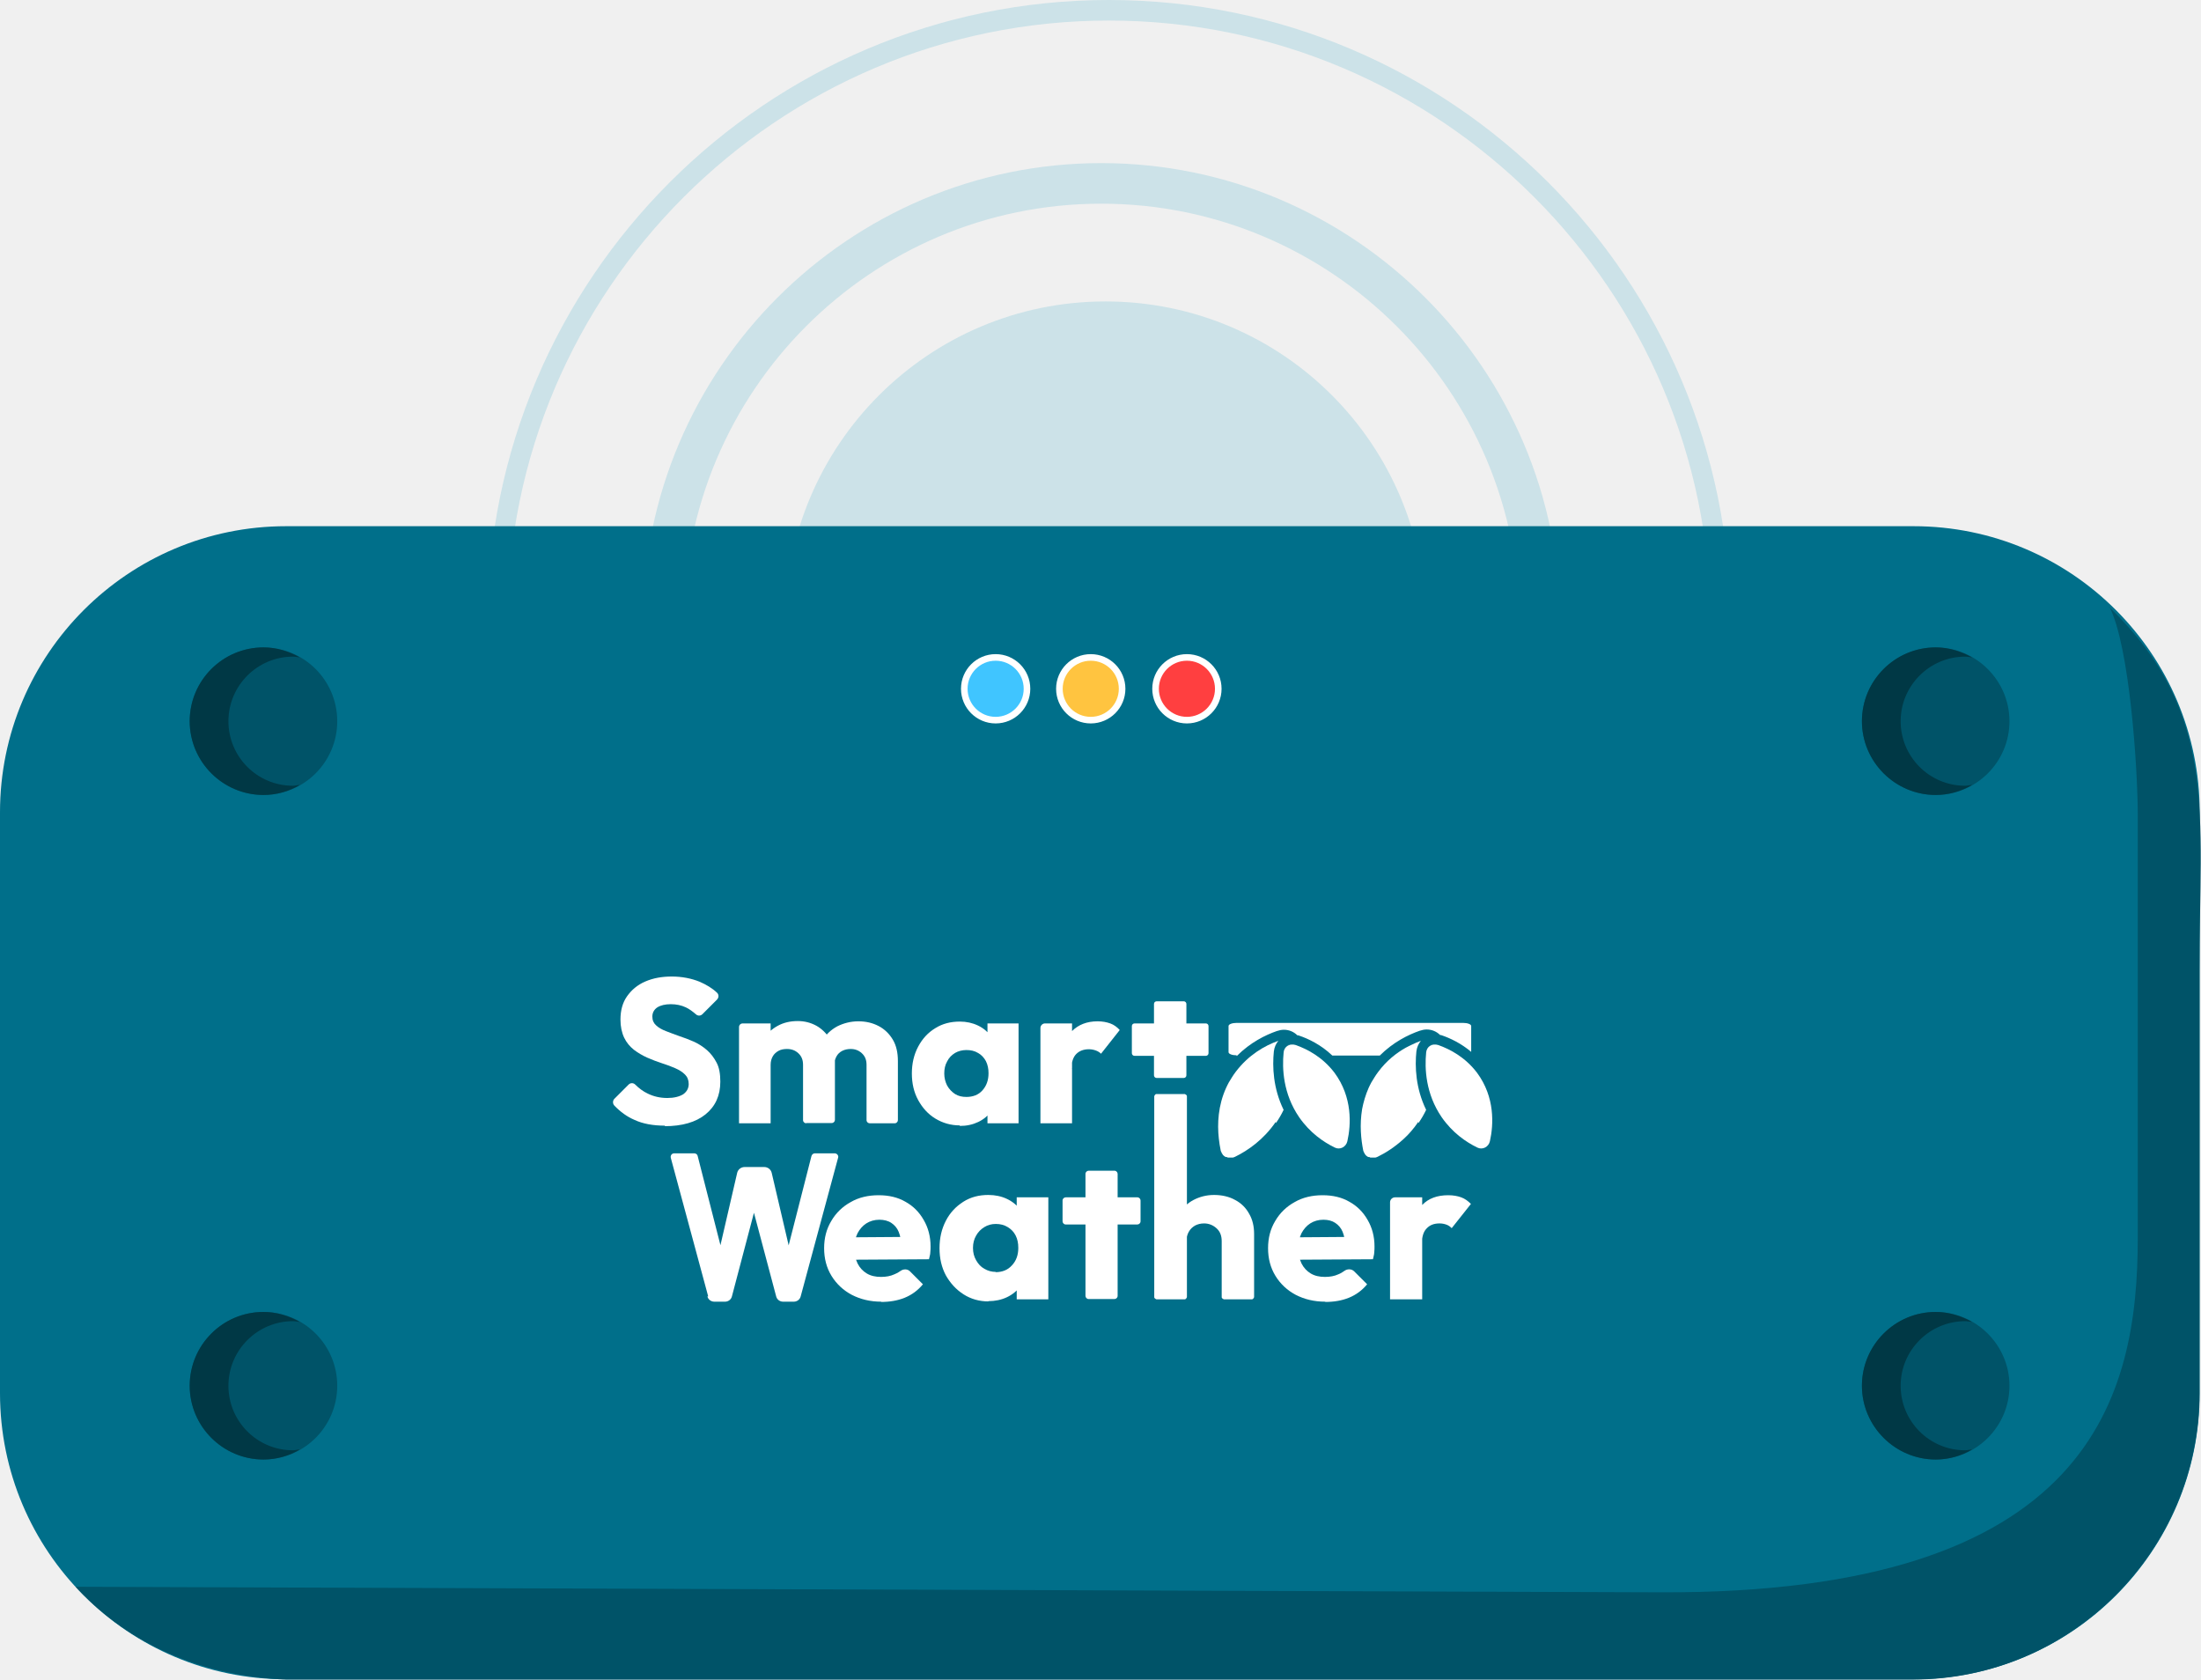
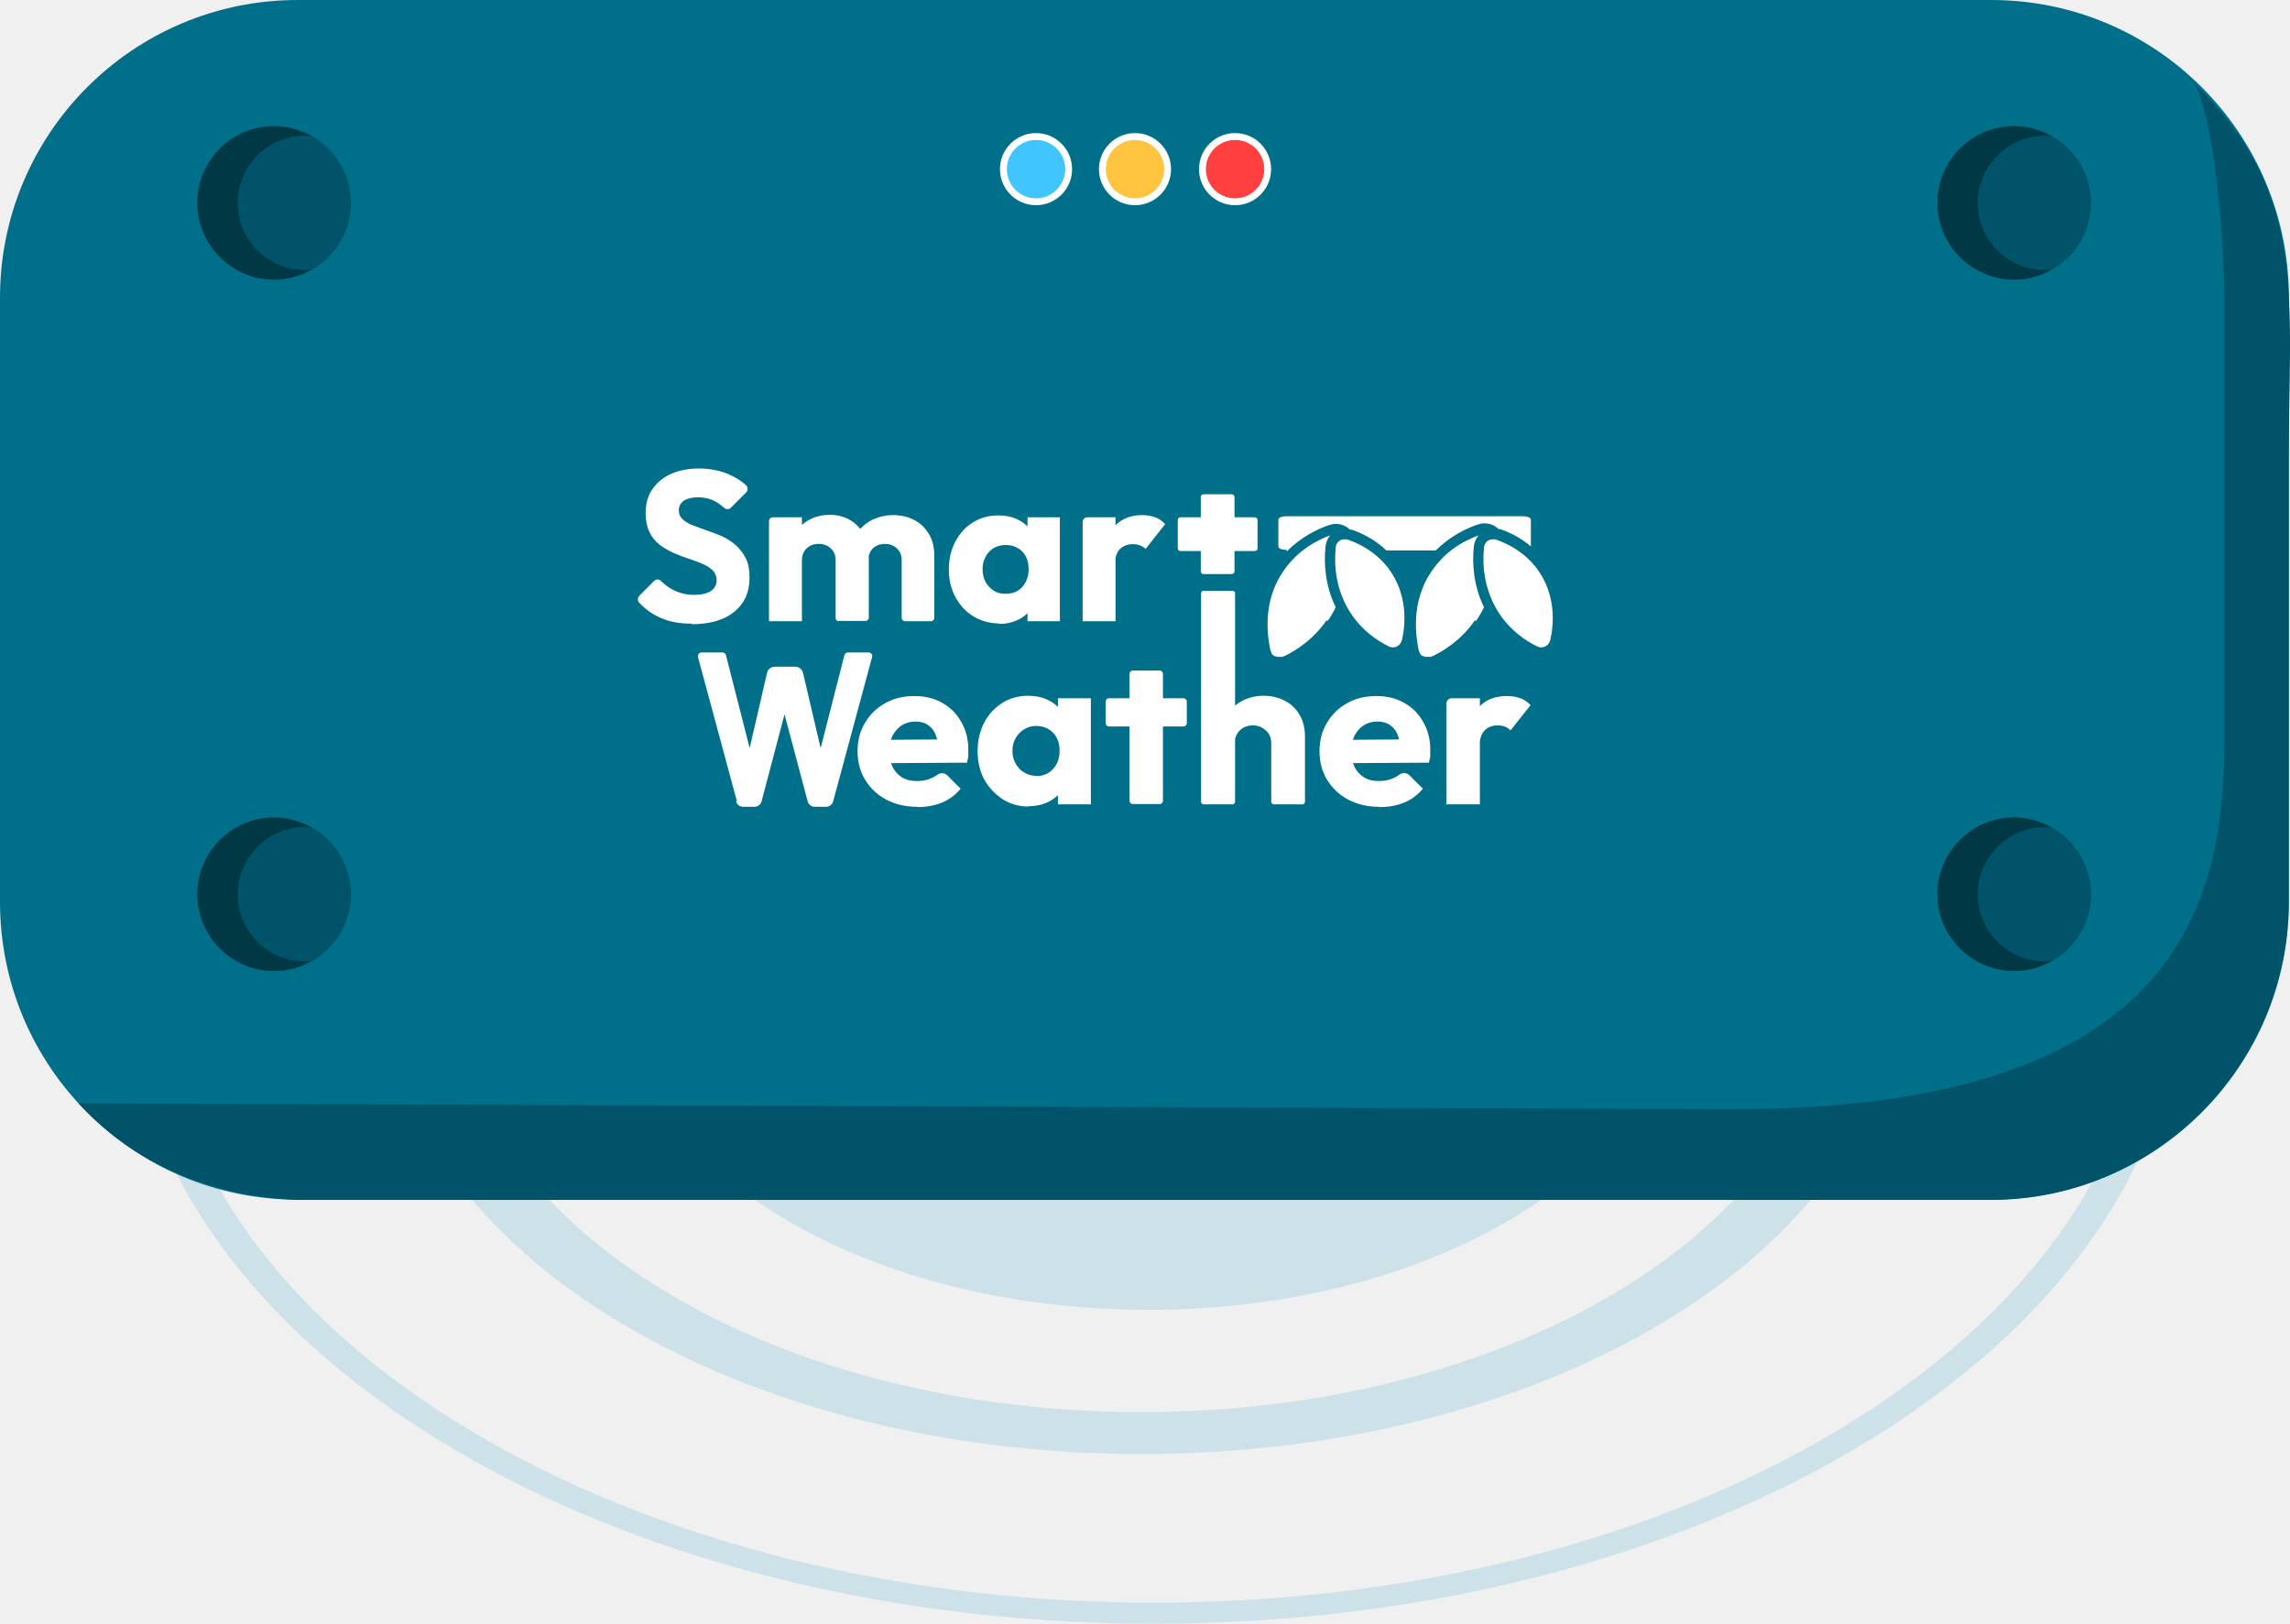
- <svg xmlns="http://www.w3.org/2000/svg" id="Calque_2" data-name="Calque 2" viewBox="0 0 83.54 63.73">
+ <svg xmlns="http://www.w3.org/2000/svg" id="Calque_2" data-name="Calque 2" viewBox="0 0 83.53 59.23">
  <defs>
    <style>
      .cls-1 {
        fill: #005368;
      }

      .cls-2 {
        fill: #ffc440;
      }

      .cls-2, .cls-3, .cls-4 {
        stroke: #fff;
        stroke-miterlimit: 10;
        stroke-width: .25px;
      }

      .cls-5 {
        fill: #fff;
      }

      .cls-6 {
        fill-rule: evenodd;
      }

      .cls-6, .cls-7 {
        fill: #cce2e8;
      }

      .cls-8 {
        fill: #003845;
      }

      .cls-9 {
        fill: #006f8a;
      }

      .cls-3 {
        fill: #40c5ff;
      }

      .cls-4 {
        fill: #ff3f40;
      }
    </style>
  </defs>
-   <g id="Background">
-     <g>
+   <g id="Calque_2-2" data-name="Calque 2">
+     <g id="Background">
      <g>
        <g>
-           <path class="cls-6" d="M41.96,35.75c-6.72,0-12.16-5.42-12.16-12.14s5.44-12.17,12.16-12.17,12.15,5.44,12.15,12.17-5.44,12.14-12.15,12.14Z" />
-           <path class="cls-7" d="M24.4,23.61c0-9.6,7.81-17.42,17.4-17.42s17.41,7.82,17.41,17.42-7.81,17.4-17.41,17.4-17.4-7.81-17.4-17.4ZM57.67,23.61c0-8.76-7.12-15.88-15.87-15.88s-15.85,7.12-15.85,15.88,7.11,15.87,15.85,15.87,15.87-7.12,15.87-15.87Z" />
-           <path class="cls-7" d="M18.5,23.61C18.5,10.59,29.08,0,42.09,0s23.59,10.59,23.59,23.61-10.59,23.59-23.59,23.59-23.59-10.59-23.59-23.59ZM64.92,23.61c0-12.59-10.25-22.83-22.83-22.83s-22.83,10.24-22.83,22.83,10.24,22.82,22.83,22.82,22.83-10.23,22.83-22.82Z" />
-         </g>
-         <g>
-           <rect class="cls-9" y="19.97" width="83.49" height="43.76" rx="10.86" ry="10.86" />
-           <path class="cls-1" d="M80.06,23.02c.77,1.49,1.08,6.14,1.08,7.93v16.02c0,5.97-1.68,13.53-18.13,13.46l-60.11-.21s-.02,0-.03,0c2.92,3.19,6.75,3.47,7.98,3.52h61.77c5.97,0,10.86-4.89,10.86-10.86v-16.02c0-5.96.74-9.79-3.43-13.83Z" />
-         </g>
-         <g>
          <g>
-             <circle class="cls-1" cx="10" cy="27.37" r="2.8" />
-             <path class="cls-8" d="M11.12,29.82c-1.36,0-2.45-1.1-2.45-2.45s1.1-2.45,2.45-2.45c.09,0,.17.02.26.03-.41-.23-.88-.38-1.38-.38-1.55,0-2.8,1.26-2.8,2.8s1.26,2.8,2.8,2.8c.5,0,.97-.14,1.38-.38-.09,0-.17.03-.26.03Z" />
+             <path class="cls-6" d="M41.88,47.78c-10.66,0-19.29-5.42-19.29-12.14s8.63-12.17,19.29-12.17,19.27,5.44,19.27,12.17-8.63,12.14-19.27,12.14Z" />
+             <path class="cls-7" d="M14.03,35.64c0-9.6,12.39-17.42,27.6-17.42s27.62,7.82,27.62,17.42-12.39,17.4-27.62,17.4-27.6-7.81-27.6-17.4ZM66.8,35.64c0-8.76-11.29-15.88-25.17-15.88s-25.14,7.12-25.14,15.88,11.28,15.87,25.14,15.87,25.17-7.12,25.17-15.87Z" />
+             <path class="cls-7" d="M4.67,35.64c0-13.02,16.78-23.61,37.42-23.61s37.42,10.59,37.42,23.61-16.8,23.59-37.42,23.59S4.67,48.64,4.67,35.64ZM78.31,35.64c0-12.59-16.26-22.83-36.22-22.83S5.87,23.05,5.87,35.64s16.24,22.82,36.22,22.82,36.22-10.23,36.22-22.82Z" />
          </g>
          <g>
-             <circle class="cls-1" cx="10" cy="52.59" r="2.8" />
-             <path class="cls-8" d="M11.12,55.04c-1.36,0-2.45-1.1-2.45-2.45s1.1-2.45,2.45-2.45c.09,0,.17.02.26.03-.41-.23-.88-.38-1.38-.38-1.55,0-2.8,1.26-2.8,2.8s1.26,2.8,2.8,2.8c.5,0,.97-.14,1.38-.38-.09,0-.17.03-.26.03Z" />
+             <rect class="cls-9" width="83.49" height="43.76" rx="10.86" ry="10.86" />
+             <path class="cls-1" d="M80.06,3.05c.77,1.49,1.08,6.14,1.08,7.93v16.02c0,5.97-1.68,13.53-18.13,13.46l-60.11-.21h-.03c2.92,3.19,6.75,3.47,7.98,3.52h61.77c5.97,0,10.86-4.89,10.86-10.86v-16.02c0-5.96.74-9.79-3.43-13.83h0Z" />
          </g>
          <g>
-             <path class="cls-1" d="M76.27,27.37c0,1.55-1.26,2.8-2.8,2.8s-2.8-1.26-2.8-2.8,1.26-2.8,2.8-2.8,2.8,1.26,2.8,2.8Z" />
-             <path class="cls-8" d="M74.59,29.82c-1.36,0-2.45-1.1-2.45-2.45s1.1-2.45,2.45-2.45c.09,0,.17.02.26.03-.41-.23-.88-.38-1.38-.38-1.55,0-2.8,1.26-2.8,2.8s1.26,2.8,2.8,2.8c.5,0,.97-.14,1.38-.38-.09,0-.17.03-.26.03Z" />
+             <g>
+               <circle class="cls-1" cx="10" cy="7.4" r="2.8" />
+               <path class="cls-8" d="M11.12,9.85c-1.36,0-2.45-1.1-2.45-2.45s1.1-2.45,2.45-2.45c.09,0,.17.02.26.03-.41-.23-.88-.38-1.38-.38-1.55,0-2.8,1.26-2.8,2.8s1.26,2.8,2.8,2.8c.5,0,.97-.14,1.38-.38-.09,0-.17.03-.26.03Z" />
+             </g>
+             <g>
+               <circle class="cls-1" cx="10" cy="32.62" r="2.8" />
+               <path class="cls-8" d="M11.12,35.07c-1.36,0-2.45-1.1-2.45-2.45s1.1-2.45,2.45-2.45c.09,0,.17.02.26.03-.41-.23-.88-.38-1.38-.38-1.55,0-2.8,1.26-2.8,2.8s1.26,2.8,2.8,2.8c.5,0,.97-.14,1.38-.38-.09,0-.17.03-.26.03Z" />
+             </g>
+             <g>
+               <path class="cls-1" d="M76.27,7.4c0,1.55-1.26,2.8-2.8,2.8s-2.8-1.26-2.8-2.8,1.26-2.8,2.8-2.8,2.8,1.26,2.8,2.8Z" />
+               <path class="cls-8" d="M74.59,9.85c-1.36,0-2.45-1.1-2.45-2.45s1.1-2.45,2.45-2.45c.09,0,.17.02.26.03-.41-.23-.88-.38-1.38-.38-1.55,0-2.8,1.26-2.8,2.8s1.26,2.8,2.8,2.8c.5,0,.97-.14,1.38-.38-.09,0-.17.03-.26.03Z" />
+             </g>
+             <g>
+               <path class="cls-1" d="M76.27,32.62c0,1.55-1.26,2.8-2.8,2.8s-2.8-1.26-2.8-2.8,1.26-2.8,2.8-2.8,2.8,1.26,2.8,2.8Z" />
+               <path class="cls-8" d="M74.59,35.07c-1.36,0-2.45-1.1-2.45-2.45s1.1-2.45,2.45-2.45c.09,0,.17.02.26.03-.41-.23-.88-.38-1.38-.38-1.55,0-2.8,1.26-2.8,2.8s1.26,2.8,2.8,2.8c.5,0,.97-.14,1.38-.38-.09,0-.17.03-.26.03Z" />
+             </g>
          </g>
          <g>
-             <path class="cls-1" d="M76.27,52.59c0,1.55-1.26,2.8-2.8,2.8s-2.8-1.26-2.8-2.8,1.26-2.8,2.8-2.8,2.8,1.26,2.8,2.8Z" />
-             <path class="cls-8" d="M74.59,55.04c-1.36,0-2.45-1.1-2.45-2.45s1.1-2.45,2.45-2.45c.09,0,.17.02.26.03-.41-.23-.88-.38-1.38-.38-1.55,0-2.8,1.26-2.8,2.8s1.26,2.8,2.8,2.8c.5,0,.97-.14,1.38-.38-.09,0-.17.03-.26.03Z" />
+             <circle class="cls-2" cx="41.4" cy="6.17" r="1.19" />
+             <circle class="cls-3" cx="37.79" cy="6.17" r="1.19" />
+             <circle class="cls-4" cx="45.05" cy="6.17" r="1.19" />
          </g>
        </g>
-         <g>
-           <circle class="cls-2" cx="41.4" cy="26.14" r="1.19" />
-           <circle class="cls-3" cx="37.79" cy="26.14" r="1.19" />
-           <circle class="cls-4" cx="45.05" cy="26.14" r="1.19" />
+         <g id="Logo_Typo_deforme" data-name="Logo Typo deforme">
+           <path class="cls-5" d="M28.05,22.66v-3.65c0-.08.06-.14.14-.14h1.06v3.79s-1.2,0-1.2,0ZM30.6,22.66c-.06,0-.12-.05-.12-.12v-2.1c0-.19-.06-.33-.18-.44-.12-.11-.26-.16-.43-.16-.12,0-.23.02-.32.07s-.17.12-.22.21-.08.19-.08.32l-.46-.21c0-.3.07-.55.2-.77.13-.22.31-.38.53-.5.22-.12.47-.18.76-.18.26,0,.49.06.71.18.21.12.38.29.51.5.13.21.19.47.19.76v2.31c0,.06-.05.12-.12.12h-.97ZM33.01,22.66c-.06,0-.12-.05-.12-.12v-2.1c0-.19-.06-.33-.18-.44-.12-.11-.26-.16-.42-.16-.11,0-.22.02-.32.07-.1.05-.17.12-.22.21s-.08.19-.08.32l-.69-.09c.02-.32.09-.6.23-.83.14-.23.33-.41.57-.54.24-.12.51-.19.8-.19s.54.06.77.18.41.3.54.52.19.49.19.81v2.24c0,.06-.05.12-.12.12h-.97.02Z" />
+           <path class="cls-5" d="M36.43,22.74c-.34,0-.65-.09-.93-.26s-.49-.41-.65-.7-.24-.63-.24-1.01.08-.72.24-1.02.37-.53.65-.7c.27-.17.58-.25.93-.25.25,0,.48.05.69.15.21.1.37.24.5.41s.2.37.22.6v1.64c-.02.22-.09.42-.21.6-.13.17-.29.31-.5.41s-.44.15-.7.15v-.02ZM36.68,21.66c.25,0,.46-.08.61-.25s.23-.38.23-.65c0-.17-.03-.32-.1-.46-.07-.13-.17-.24-.3-.31-.13-.08-.28-.11-.44-.11s-.31.04-.43.11c-.13.08-.23.18-.3.32-.08.14-.11.29-.11.46s.04.32.11.46c.08.14.18.24.3.32.13.08.27.11.43.11ZM37.48,22.66v-1.02l.18-.93-.18-.91v-.93h1.18v3.79h-1.18Z" />
+           <path class="cls-5" d="M39.49,22.66v-3.62c0-.09.08-.17.17-.17h1.03v3.79s-1.2,0-1.2,0ZM40.69,20.59l-.5-.39c.1-.45.27-.79.5-1.04.24-.24.56-.37.97-.37.18,0,.34.03.48.08.14.05.26.14.36.25l-.71.9s-.11-.09-.19-.12-.17-.05-.27-.05c-.2,0-.36.06-.48.18s-.18.31-.18.55h.02Z" />
+           <path class="cls-5" d="M45.03,18.13v2.71c0,.06-.05.1-.1.1h-1.03c-.06,0-.1-.05-.1-.1v-2.71c0-.06.05-.1.1-.1h1.03c.06,0,.1.05.1.1Z" />
+           <path class="cls-5" d="M45.77,20.1h-2.71c-.06,0-.1-.05-.1-.1v-1.03c0-.06.05-.1.1-.1h2.71c.06,0,.1.05.1.1v1.03c0,.06-.05.1-.1.1Z" />
+           <path class="cls-5" d="M26.88,29.23l-1.42-5.26c-.02-.09.04-.17.13-.17h.76c.06,0,.12.04.13.1l1.08,4.23h-.41l.83-3.59c.03-.13.15-.22.28-.22h.75c.13,0,.25.09.28.22l.84,3.59h-.41l1.08-4.23c.02-.06.07-.1.13-.1h.75c.09,0,.16.09.13.17l-1.42,5.26c-.03.12-.14.2-.26.2h-.41c-.12,0-.23-.08-.26-.2l-1.23-4.63h.77l-1.22,4.63c-.03.12-.14.2-.26.2h-.41c-.12,0-.23-.08-.26-.2h.03Z" />
+           <path class="cls-5" d="M33.45,29.43c-.42,0-.79-.09-1.12-.26-.32-.17-.58-.41-.77-.72s-.28-.66-.28-1.05.09-.73.27-1.03c.18-.31.43-.55.74-.72.31-.18.67-.26,1.06-.26s.73.08,1.02.25c.29.16.52.39.69.69.17.29.26.63.26,1,0,.07,0,.15,0,.23,0,.08-.03.16-.05.26l-3.33.02v-.85l2.81-.02-.53.36c0-.22-.04-.4-.1-.55-.06-.15-.16-.26-.28-.34s-.28-.12-.45-.12c-.19,0-.36.05-.5.14s-.25.22-.33.37c-.08.16-.12.35-.12.57s.04.42.12.58c.08.16.2.29.35.38.15.09.33.13.54.13.19,0,.36-.03.51-.1.08-.03.15-.07.22-.12.12-.09.28-.09.38.02l.48.48c-.19.23-.42.4-.69.51-.27.11-.57.16-.9.16h0Z" />
+           <path class="cls-5" d="M37.52,29.42c-.35,0-.67-.09-.95-.27-.28-.18-.5-.42-.67-.72-.16-.3-.24-.64-.24-1.03s.08-.73.24-1.04.38-.54.66-.72.6-.26.95-.26c.26,0,.5.05.71.15.21.1.38.24.51.42.13.18.21.38.22.61v1.67c-.02.23-.09.43-.22.61s-.3.32-.51.42-.45.15-.71.15h0ZM37.78,28.31c.26,0,.47-.08.63-.26.16-.17.24-.39.24-.66,0-.18-.03-.33-.1-.47s-.17-.24-.3-.32c-.13-.08-.28-.12-.45-.12s-.31.04-.44.12c-.13.08-.23.18-.31.32s-.12.29-.12.47.04.33.12.47c.08.14.18.25.31.32.13.08.28.12.44.12h-.02ZM38.59,29.34v-1.04l.18-.95-.18-.93v-.95h1.2v3.87s-1.2,0-1.2,0Z" />
+           <path class="cls-5" d="M40.33,26.38v-.79c0-.07.06-.12.12-.12h2.72c.07,0,.12.06.12.12v.79c0,.07-.06.12-.12.12h-2.72c-.07,0-.12-.06-.12-.12ZM41.2,29.21v-4.63c0-.07.06-.12.12-.12h.98c.07,0,.12.06.12.12v4.63c0,.07-.06.12-.12.12h-.98c-.07,0-.12-.06-.12-.12Z" />
+           <path class="cls-5" d="M43.81,29.26v-7.63s.03-.08.08-.08h1.08s.08.03.08.08v7.63s-.03.08-.08.08h-1.08s-.08-.03-.08-.08ZM46.45,29.34s-.08-.03-.08-.08v-2.13c0-.2-.06-.36-.19-.48-.13-.12-.29-.19-.48-.19-.13,0-.24.03-.34.08-.1.06-.18.13-.24.24-.04.07-.07.16-.08.25,0,.05-.06.08-.11.05l-.32-.16s-.04-.04-.04-.07c0-.28.07-.53.19-.75.13-.23.31-.41.54-.53s.49-.19.78-.19.57.06.8.19c.23.12.41.3.53.52.13.22.19.48.19.77v2.4s-.03.08-.08.08h-1.08.01Z" />
+           <path class="cls-5" d="M50.3,29.43c-.42,0-.79-.09-1.12-.26-.32-.17-.58-.41-.77-.72s-.28-.66-.28-1.05.09-.73.27-1.03c.18-.31.43-.55.74-.72.31-.18.67-.26,1.06-.26s.73.08,1.02.25c.29.16.52.39.69.69.17.29.26.63.26,1,0,.07,0,.15,0,.23,0,.08-.03.16-.05.26l-3.33.02v-.85l2.81-.02-.53.36c0-.22-.04-.4-.1-.55-.06-.15-.16-.26-.28-.34s-.27-.12-.45-.12c-.19,0-.36.05-.5.14s-.25.22-.33.37c-.08.16-.12.35-.12.57s.04.42.12.58c.08.16.2.29.35.38.15.09.33.13.54.13.19,0,.36-.03.51-.1.08-.03.16-.08.23-.13.11-.08.27-.08.37.02l.49.49c-.19.23-.42.4-.69.51-.27.11-.57.16-.9.16h0Z" />
+           <path class="cls-5" d="M52.76,29.34v-3.68c0-.11.09-.19.19-.19h1.03v3.87h-1.23.01ZM53.98,27.22l-.51-.4c.1-.46.27-.81.51-1.06.24-.25.57-.37.99-.37.19,0,.35.03.49.08s.26.14.37.25l-.73.92s-.11-.1-.19-.13c-.08-.03-.17-.05-.27-.05-.21,0-.37.06-.49.19-.12.12-.18.31-.18.56h0Z" />
+           <path class="cls-5" d="M25.25,22.75c-.46,0-.85-.07-1.17-.22-.28-.12-.53-.3-.76-.54-.07-.07-.07-.19,0-.26l.54-.54c.07-.07.18-.07.25,0,.14.14.3.26.47.34.22.11.47.17.75.17.25,0,.45-.05.6-.14.14-.1.21-.23.21-.39,0-.15-.05-.27-.14-.36s-.21-.17-.37-.24c-.16-.07-.32-.13-.51-.19-.18-.06-.37-.13-.55-.21-.18-.08-.35-.18-.51-.3-.15-.12-.28-.27-.37-.46s-.14-.42-.14-.69c0-.34.08-.64.25-.88s.39-.43.69-.56c.3-.13.63-.19,1.01-.19s.74.07,1.06.2c.25.11.47.24.65.41.08.07.08.19,0,.27l-.55.55c-.07.07-.18.07-.25,0-.13-.11-.25-.2-.38-.26-.17-.08-.36-.12-.57-.12s-.38.04-.51.12c-.12.08-.19.2-.19.35,0,.14.05.25.14.33.09.09.22.16.37.22.15.06.32.12.51.19.18.06.37.13.55.21.18.08.35.19.5.32s.27.29.37.48.14.43.14.72c0,.53-.19.94-.56,1.24s-.89.45-1.56.45l.03-.02Z" />
+           <path class="cls-5" d="M48.72,19.98c.02-.24.23-.36.46-.29.45.16,1.02.46,1.47,1.05.69.93.63,1.98.49,2.6-.05.22-.28.34-.48.24-.43-.21-.94-.56-1.35-1.15-.61-.89-.65-1.85-.59-2.45Z" />
+           <g>
+             <path class="cls-5" d="M48.82,19.76s.03-.03.05-.04c-.02,0-.03.02-.05.04Z" />
+             <path class="cls-5" d="M48.81,19.77s-.02.02-.03.04c0,0,.02-.03.03-.04Z" />
+             <path class="cls-5" d="M48.87,19.71s.04-.02.06-.03c-.02,0-.04.02-.06.03Z" />
+             <path class="cls-5" d="M48.43,22.65c.11-.16.21-.33.29-.5-.4-.82-.43-1.64-.37-2.22.02-.16.08-.29.17-.4-.51.18-1.13.53-1.62,1.18-.1.13-.18.27-.26.4-.04.07-.07.14-.1.2-.31.68-.34,1.37-.28,1.92.02.16.04.32.07.45,0,.03.02.05.03.08,0,0,0,0,0,.02,0,.02.02.03.03.05,0,0,0,0,0,.02,0,.02.03.03.05.05h0s.04.03.07.04h.02s.04,0,.05.02h.19s.06-.02.09-.03c.49-.24,1.08-.65,1.54-1.32v.04Z" />
+             <path class="cls-5" d="M48.72,19.97s0-.05.02-.08c0,.02,0,.05-.02.08Z" />
+             <path class="cls-5" d="M48.74,19.88s0-.03.02-.05c0,0,0,.03-.02.05Z" />
+             <path class="cls-5" d="M49,19.67s-.03,0-.05,0c.02,0,.03,0,.05,0Z" />
+           </g>
+           <path class="cls-5" d="M54.13,19.98c.02-.24.23-.36.46-.29.45.16,1.02.46,1.47,1.05.69.93.63,1.98.49,2.6-.05.22-.28.34-.48.24-.43-.21-.94-.56-1.35-1.15-.61-.89-.65-1.85-.59-2.45Z" />
+           <g>
+             <path class="cls-5" d="M53.84,22.65c.11-.16.21-.33.29-.5-.4-.82-.43-1.64-.37-2.22.02-.16.08-.29.17-.4-.11.04-.23.09-.35.15-.07.03-.14.07-.22.11-.36.2-.74.5-1.05.92-.1.13-.18.27-.26.4-.04.07-.07.14-.1.2-.12.27-.2.55-.25.81-.1.6-.04,1.16.04,1.56,0,.03.02.05.03.08,0,0,0,0,0,.02,0,.02.02.03.03.05,0,0,0,0,0,.02,0,.02.03.03.05.05h0s.04.03.07.04h.02s.04,0,.05.02h.19s.06-.02.09-.03c.31-.15.65-.37.98-.67.2-.18.39-.4.56-.65v.04Z" />
+             <path class="cls-5" d="M54.37,19.68s.03,0,.05,0c-.02,0-.03,0-.05,0Z" />
+             <path class="cls-5" d="M54.23,19.76s.03-.03.05-.04c-.02,0-.03.02-.05.04Z" />
+             <path class="cls-5" d="M54.19,19.81s.02-.03.03-.04c0,0-.02.02-.03.04Z" />
+             <path class="cls-5" d="M54.29,19.71s.04-.02.06-.03c-.02,0-.04.02-.06.03Z" />
+             <path class="cls-5" d="M54.13,19.98s0-.05.02-.08c0,.02,0,.05-.02.08Z" />
+             <path class="cls-5" d="M54.16,19.88s0-.03.02-.05c0,0,0,.03-.02.05Z" />
+           </g>
+           <path class="cls-5" d="M46.93,20.1h.02c.51-.51,1.08-.79,1.51-.94.09-.03.18-.05.27-.05.2,0,.38.08.51.21.02,0,.04,0,.06,0,.36.12.84.35,1.27.76h1.8c.51-.51,1.08-.79,1.51-.94.09-.03.18-.05.27-.05.2,0,.38.08.51.21.02,0,.04,0,.06,0,.32.11.73.3,1.12.63v-.98c0-.07-.14-.12-.31-.12h-8.59c-.17,0-.31.05-.31.12v.99c0,.07.14.12.31.12v.02Z" />
        </g>
-       </g>
-       <g id="Logo_Typo_deforme">
-         <path class="cls-5" d="M28.05,42.63v-3.65c0-.08.06-.14.14-.14h1.06v3.79h-1.2ZM30.6,42.63c-.06,0-.12-.05-.12-.12v-2.1c0-.19-.06-.33-.18-.44-.12-.11-.26-.16-.43-.16-.12,0-.23.02-.32.07-.09.05-.17.12-.22.21-.05.09-.08.19-.08.32l-.46-.21c0-.3.07-.55.2-.77.13-.22.31-.38.53-.5.22-.12.47-.18.76-.18.26,0,.49.06.71.18.21.12.38.29.51.5.13.21.19.47.19.76v2.31c0,.06-.05.12-.12.12h-.97ZM33.01,42.63c-.06,0-.12-.05-.12-.12v-2.1c0-.19-.06-.33-.18-.44-.12-.11-.26-.16-.42-.16-.11,0-.22.02-.32.07-.1.05-.17.12-.22.21-.05.09-.08.19-.08.32l-.69-.09c.02-.32.09-.6.23-.83.14-.23.33-.41.57-.54.24-.12.51-.19.8-.19s.54.06.77.18c.23.12.41.3.54.52.13.22.19.49.19.81v2.24c0,.06-.05.12-.12.12h-.97Z" />
-         <path class="cls-5" d="M36.43,42.71c-.34,0-.65-.09-.93-.26-.28-.17-.49-.41-.65-.7-.16-.29-.24-.63-.24-1.01s.08-.72.24-1.02c.16-.3.37-.53.65-.7.27-.17.58-.25.93-.25.25,0,.48.05.69.15.21.1.37.24.5.41.13.17.2.37.22.6v1.64c-.02.22-.09.42-.21.6-.13.17-.29.31-.5.41-.21.1-.44.15-.7.15ZM36.68,41.63c.25,0,.46-.08.61-.25.15-.17.23-.38.23-.65,0-.17-.03-.32-.1-.46-.07-.13-.17-.24-.3-.31-.13-.08-.28-.11-.44-.11s-.31.04-.43.11c-.13.08-.23.18-.3.32-.08.14-.11.29-.11.46s.04.32.11.46c.08.14.18.24.3.32.13.08.27.11.43.11ZM37.48,42.63v-1.02l.18-.93-.18-.91v-.93h1.18v3.79h-1.18Z" />
-         <path class="cls-5" d="M39.49,42.63v-3.62c0-.09.08-.17.17-.17h1.03v3.79h-1.2ZM40.69,40.56l-.5-.39c.1-.45.27-.79.5-1.04.24-.24.56-.37.97-.37.18,0,.34.03.48.08.14.05.26.14.36.25l-.71.9c-.05-.05-.11-.09-.19-.12s-.17-.05-.27-.05c-.2,0-.36.06-.48.18-.12.12-.18.31-.18.55Z" />
-         <path class="cls-5" d="M45.03,38.1v2.71c0,.06-.05.1-.1.1h-1.03c-.06,0-.1-.05-.1-.1v-2.71c0-.06.05-.1.1-.1h1.03c.06,0,.1.05.1.1Z" />
-         <path class="cls-5" d="M45.77,40.07h-2.71c-.06,0-.1-.05-.1-.1v-1.03c0-.06.05-.1.1-.1h2.71c.06,0,.1.05.1.1v1.03c0,.06-.05.1-.1.1Z" />
-         <path class="cls-5" d="M26.88,49.2l-1.42-5.26c-.02-.09.04-.17.13-.17h.76c.06,0,.12.04.13.1l1.08,4.23h-.41l.83-3.59c.03-.13.15-.22.28-.22h.75c.13,0,.25.09.28.22l.84,3.59h-.41l1.08-4.23c.02-.06.07-.1.13-.1h.75c.09,0,.16.09.13.17l-1.42,5.26c-.03.12-.14.2-.26.2h-.41c-.12,0-.23-.08-.26-.2l-1.23-4.63h.77l-1.22,4.63c-.03.12-.14.2-.26.2h-.41c-.12,0-.23-.08-.26-.2Z" />
-         <path class="cls-5" d="M33.45,49.4c-.42,0-.79-.09-1.12-.26-.32-.17-.58-.41-.77-.72-.19-.31-.28-.66-.28-1.05s.09-.73.27-1.03c.18-.31.43-.55.74-.72.31-.18.67-.26,1.06-.26s.73.08,1.02.25c.29.16.52.39.69.69.17.29.26.63.26,1,0,.07,0,.15-.01.23,0,.08-.03.16-.05.26l-3.33.02v-.85l2.81-.02-.53.36c0-.22-.04-.4-.1-.55-.06-.15-.16-.26-.28-.34-.12-.08-.28-.12-.45-.12-.19,0-.36.05-.5.14-.14.09-.25.22-.33.37-.08.16-.12.35-.12.57s.04.42.12.58c.08.16.2.29.35.38.15.09.33.13.54.13.19,0,.36-.03.51-.1.08-.03.15-.07.22-.12.12-.09.28-.09.38.02l.48.48c-.19.23-.42.4-.69.51-.27.11-.57.16-.9.16Z" />
-         <path class="cls-5" d="M37.52,49.39c-.35,0-.67-.09-.95-.27-.28-.18-.5-.42-.67-.72-.16-.3-.24-.64-.24-1.03s.08-.73.24-1.04c.16-.31.38-.54.66-.72s.6-.26.95-.26c.26,0,.5.05.71.15.21.1.38.24.51.42.13.18.21.38.22.61v1.67c-.02.23-.09.43-.22.61-.13.18-.3.32-.51.42-.21.1-.45.15-.71.15ZM37.78,48.28c.26,0,.47-.08.63-.26.16-.17.24-.39.24-.66,0-.18-.03-.33-.1-.47-.07-.14-.17-.24-.3-.32-.13-.08-.28-.12-.45-.12s-.31.04-.44.12c-.13.08-.23.18-.31.32-.08.14-.12.29-.12.47s.04.33.12.47c.08.14.18.25.31.32.13.08.28.12.44.12ZM38.59,49.31v-1.04l.18-.95-.18-.93v-.95h1.2v3.87h-1.2Z" />
-         <path class="cls-5" d="M40.33,46.35v-.79c0-.07.06-.12.12-.12h2.72c.07,0,.12.06.12.12v.79c0,.07-.06.12-.12.12h-2.72c-.07,0-.12-.06-.12-.12ZM41.2,49.18v-4.63c0-.07.06-.12.12-.12h.98c.07,0,.12.06.12.12v4.63c0,.07-.06.12-.12.12h-.98c-.07,0-.12-.06-.12-.12Z" />
-         <path class="cls-5" d="M43.81,49.23v-7.63s.03-.08.08-.08h1.08s.08.03.08.08v7.63s-.03.08-.08.08h-1.08s-.08-.03-.08-.08ZM46.45,49.31s-.08-.03-.08-.08v-2.13c0-.2-.06-.36-.19-.48-.13-.12-.29-.19-.48-.19-.13,0-.24.03-.34.08-.1.06-.18.13-.24.24-.04.07-.07.16-.08.25,0,.05-.06.08-.11.05l-.32-.16s-.04-.04-.04-.07c0-.28.07-.53.19-.75.13-.23.31-.41.54-.53.23-.12.49-.19.78-.19s.57.06.8.19c.23.12.41.3.53.52.13.22.19.48.19.77v2.4s-.03.08-.08.08h-1.08Z" />
-         <path class="cls-5" d="M50.3,49.4c-.42,0-.79-.09-1.12-.26-.32-.17-.58-.41-.77-.72-.19-.31-.28-.66-.28-1.05s.09-.73.27-1.03c.18-.31.43-.55.74-.72.31-.18.67-.26,1.06-.26s.73.08,1.02.25c.29.16.52.39.69.69.17.29.26.63.26,1,0,.07,0,.15-.01.23,0,.08-.03.16-.05.26l-3.33.02v-.85l2.81-.02-.53.36c0-.22-.04-.4-.1-.55-.06-.15-.16-.26-.28-.34-.12-.08-.27-.12-.45-.12-.19,0-.36.05-.5.14s-.25.22-.33.37c-.08.16-.12.35-.12.57s.04.42.12.58c.08.16.2.29.35.38.15.09.33.13.54.13.19,0,.36-.03.51-.1.08-.03.16-.08.23-.13.11-.08.27-.08.37.02l.49.49c-.19.23-.42.4-.69.51-.27.11-.57.16-.9.16Z" />
-         <path class="cls-5" d="M52.76,49.31v-3.68c0-.11.09-.19.19-.19h1.03v3.87h-1.23ZM53.98,47.19l-.51-.4c.1-.46.27-.81.51-1.06.24-.25.57-.37.99-.37.19,0,.35.03.49.08s.26.14.37.25l-.73.92c-.05-.05-.11-.1-.19-.13-.08-.03-.17-.05-.27-.05-.21,0-.37.06-.49.19-.12.12-.18.31-.18.56Z" />
-         <path class="cls-5" d="M25.25,42.72c-.46,0-.85-.07-1.17-.22-.28-.12-.53-.3-.76-.54-.07-.07-.07-.19,0-.26l.54-.54c.07-.07.18-.07.25,0,.14.14.3.26.47.34.22.11.47.17.75.17.25,0,.45-.05.6-.14.14-.1.21-.23.21-.39,0-.15-.05-.27-.14-.36-.09-.09-.21-.17-.37-.24-.16-.07-.32-.13-.51-.19-.18-.06-.37-.13-.55-.21-.18-.08-.35-.18-.51-.3-.15-.12-.28-.27-.37-.46s-.14-.42-.14-.69c0-.34.08-.64.25-.88s.39-.43.69-.56c.3-.13.63-.19,1.01-.19s.74.07,1.06.2c.25.11.47.24.65.41.08.07.08.19,0,.27l-.55.55c-.07.07-.18.07-.25,0-.13-.11-.25-.2-.38-.26-.17-.08-.36-.12-.57-.12s-.38.04-.51.12c-.12.08-.19.2-.19.35,0,.14.05.25.14.33.09.09.22.16.37.22.15.06.32.12.51.19.18.06.37.13.55.21.18.08.35.19.5.32s.27.29.37.48c.1.19.14.43.14.72,0,.53-.19.94-.56,1.24s-.89.45-1.56.45Z" />
-         <path class="cls-5" d="M48.72,39.95c.02-.24.23-.36.46-.29.45.16,1.02.46,1.47,1.05.69.93.63,1.98.49,2.6-.05.22-.28.34-.48.24-.43-.21-.94-.56-1.35-1.15-.61-.89-.65-1.85-.59-2.45Z" />
-         <g>
-           <path class="cls-5" d="M48.82,39.73s.03-.03.05-.04c-.02.01-.03.02-.05.04Z" />
-           <path class="cls-5" d="M48.81,39.74s-.02.02-.03.04c0-.01.02-.03.03-.04Z" />
-           <path class="cls-5" d="M48.87,39.68s.04-.02.06-.03c-.02,0-.04.02-.06.03Z" />
-           <path class="cls-5" d="M48.43,42.62c.11-.16.21-.33.29-.5-.4-.82-.43-1.64-.37-2.22.02-.16.08-.29.17-.4-.51.18-1.13.53-1.62,1.18-.1.13-.18.27-.26.4-.04.07-.07.14-.1.2-.31.68-.34,1.37-.28,1.92.02.16.04.32.07.45,0,.03.02.05.03.08,0,0,0,.01.01.02,0,.02.02.03.03.05,0,0,0,.01.01.02.01.02.03.03.05.05,0,0,0,0,0,0,.02.02.04.03.07.04,0,0,.01,0,.02,0,.02,0,.04.01.05.02,0,0,.02,0,.02,0,.02,0,.04,0,.06,0,0,0,.01,0,.02,0,.02,0,.04,0,.06,0,0,0,.02,0,.03,0,.03,0,.06-.02.09-.03.49-.24,1.08-.65,1.54-1.32Z" />
-           <path class="cls-5" d="M48.72,39.94s0-.05.02-.08c0,.02-.01.05-.02.08Z" />
-           <path class="cls-5" d="M48.74,39.85s.01-.03.02-.05c0,.01-.01.03-.02.05Z" />
-           <path class="cls-5" d="M49.03,39.64s.01,0,.02,0c0,0,0,0,0,0,0,0-.01,0-.02,0Z" />
-           <path class="cls-5" d="M49,39.64s-.03,0-.05.01c.02,0,.03,0,.05-.01Z" />
-         </g>
-         <path class="cls-5" d="M54.13,39.95c.02-.24.23-.36.46-.29.45.16,1.02.46,1.47,1.05.69.93.63,1.98.49,2.6-.05.22-.28.34-.48.24-.43-.21-.94-.56-1.35-1.15-.61-.89-.65-1.85-.59-2.45Z" />
-         <g>
-           <path class="cls-5" d="M54.44,39.64s.01,0,.02,0c0,0,0,0,0,0,0,0-.01,0-.02,0Z" />
-           <path class="cls-5" d="M53.84,42.62c.11-.16.21-.33.29-.5-.4-.82-.43-1.64-.37-2.22.02-.16.08-.29.17-.4-.11.04-.23.09-.35.15-.07.03-.14.07-.22.11-.36.2-.74.5-1.05.92-.1.13-.18.27-.26.4-.04.07-.07.14-.1.2-.12.27-.2.55-.25.81-.1.6-.04,1.16.04,1.56,0,.03.02.05.03.08,0,0,0,.01.01.02,0,.02.02.03.03.05,0,0,0,.01.01.02.01.02.03.03.05.05,0,0,0,0,0,0,.02.02.04.03.07.04,0,0,.01,0,.02,0,.02,0,.04.01.05.02,0,0,.02,0,.02,0,.02,0,.04,0,.06,0,0,0,.01,0,.02,0,.02,0,.04,0,.06,0,0,0,.02,0,.03,0,.03,0,.06-.02.09-.03.31-.15.65-.37.98-.67.2-.18.39-.4.56-.65Z" />
-           <path class="cls-5" d="M54.37,39.65s.03,0,.05-.01c-.02,0-.03,0-.05.01Z" />
-           <path class="cls-5" d="M54.23,39.73s.03-.03.05-.04c-.02.01-.03.02-.05.04Z" />
-           <path class="cls-5" d="M54.19,39.78s.02-.03.03-.04c-.01.01-.02.02-.03.04Z" />
-           <path class="cls-5" d="M54.29,39.68s.04-.02.06-.03c-.02,0-.04.02-.06.03Z" />
-           <path class="cls-5" d="M54.13,39.95s0-.05.02-.08c0,.02-.01.05-.02.08Z" />
-           <path class="cls-5" d="M54.16,39.85s.01-.03.02-.05c0,.01-.01.03-.02.05Z" />
-         </g>
-         <path class="cls-5" d="M46.93,40.07h.02c.51-.51,1.08-.79,1.51-.94.09-.03.18-.05.27-.05.2,0,.38.08.51.21.02,0,.04,0,.06.01.36.12.84.35,1.27.76h1.8c.51-.51,1.08-.79,1.51-.94.09-.03.18-.05.27-.05.2,0,.38.08.51.21.02,0,.04,0,.06.01.32.11.73.3,1.12.63v-.98c0-.07-.14-.12-.31-.12h-8.59c-.17,0-.31.05-.31.12v.99c0,.07.14.12.31.12Z" />
      </g>
    </g>
  </g>
</svg>
